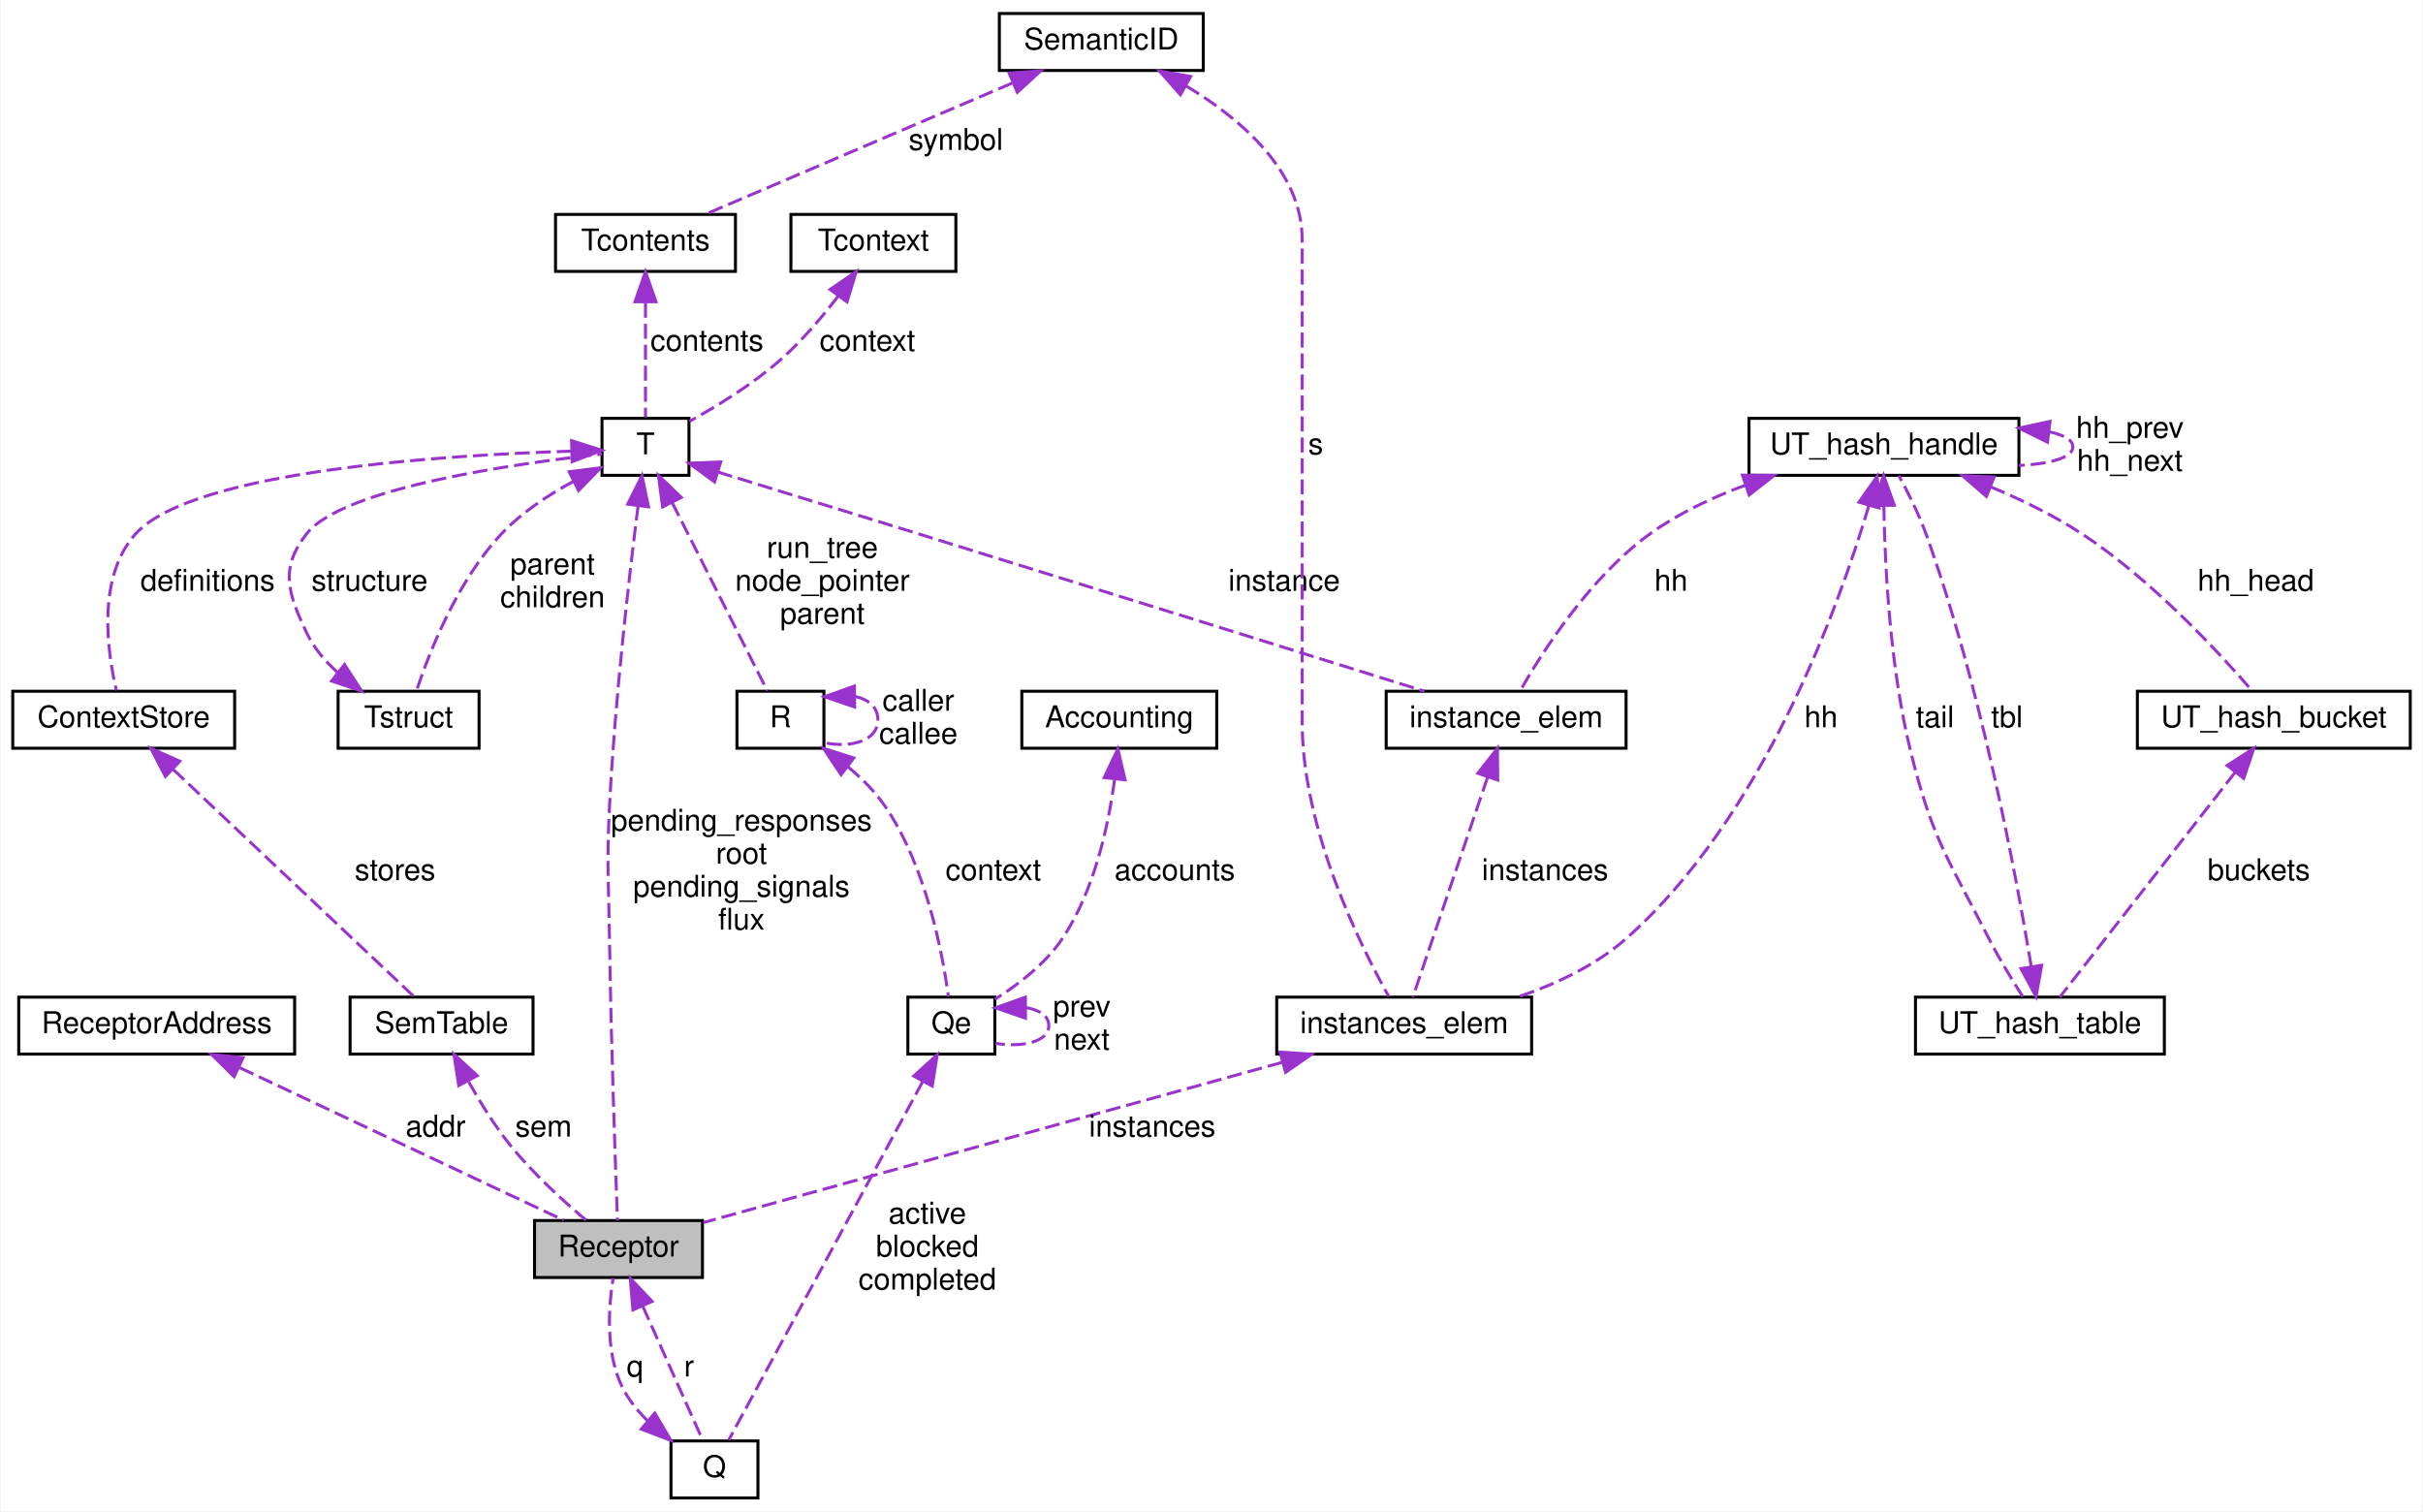
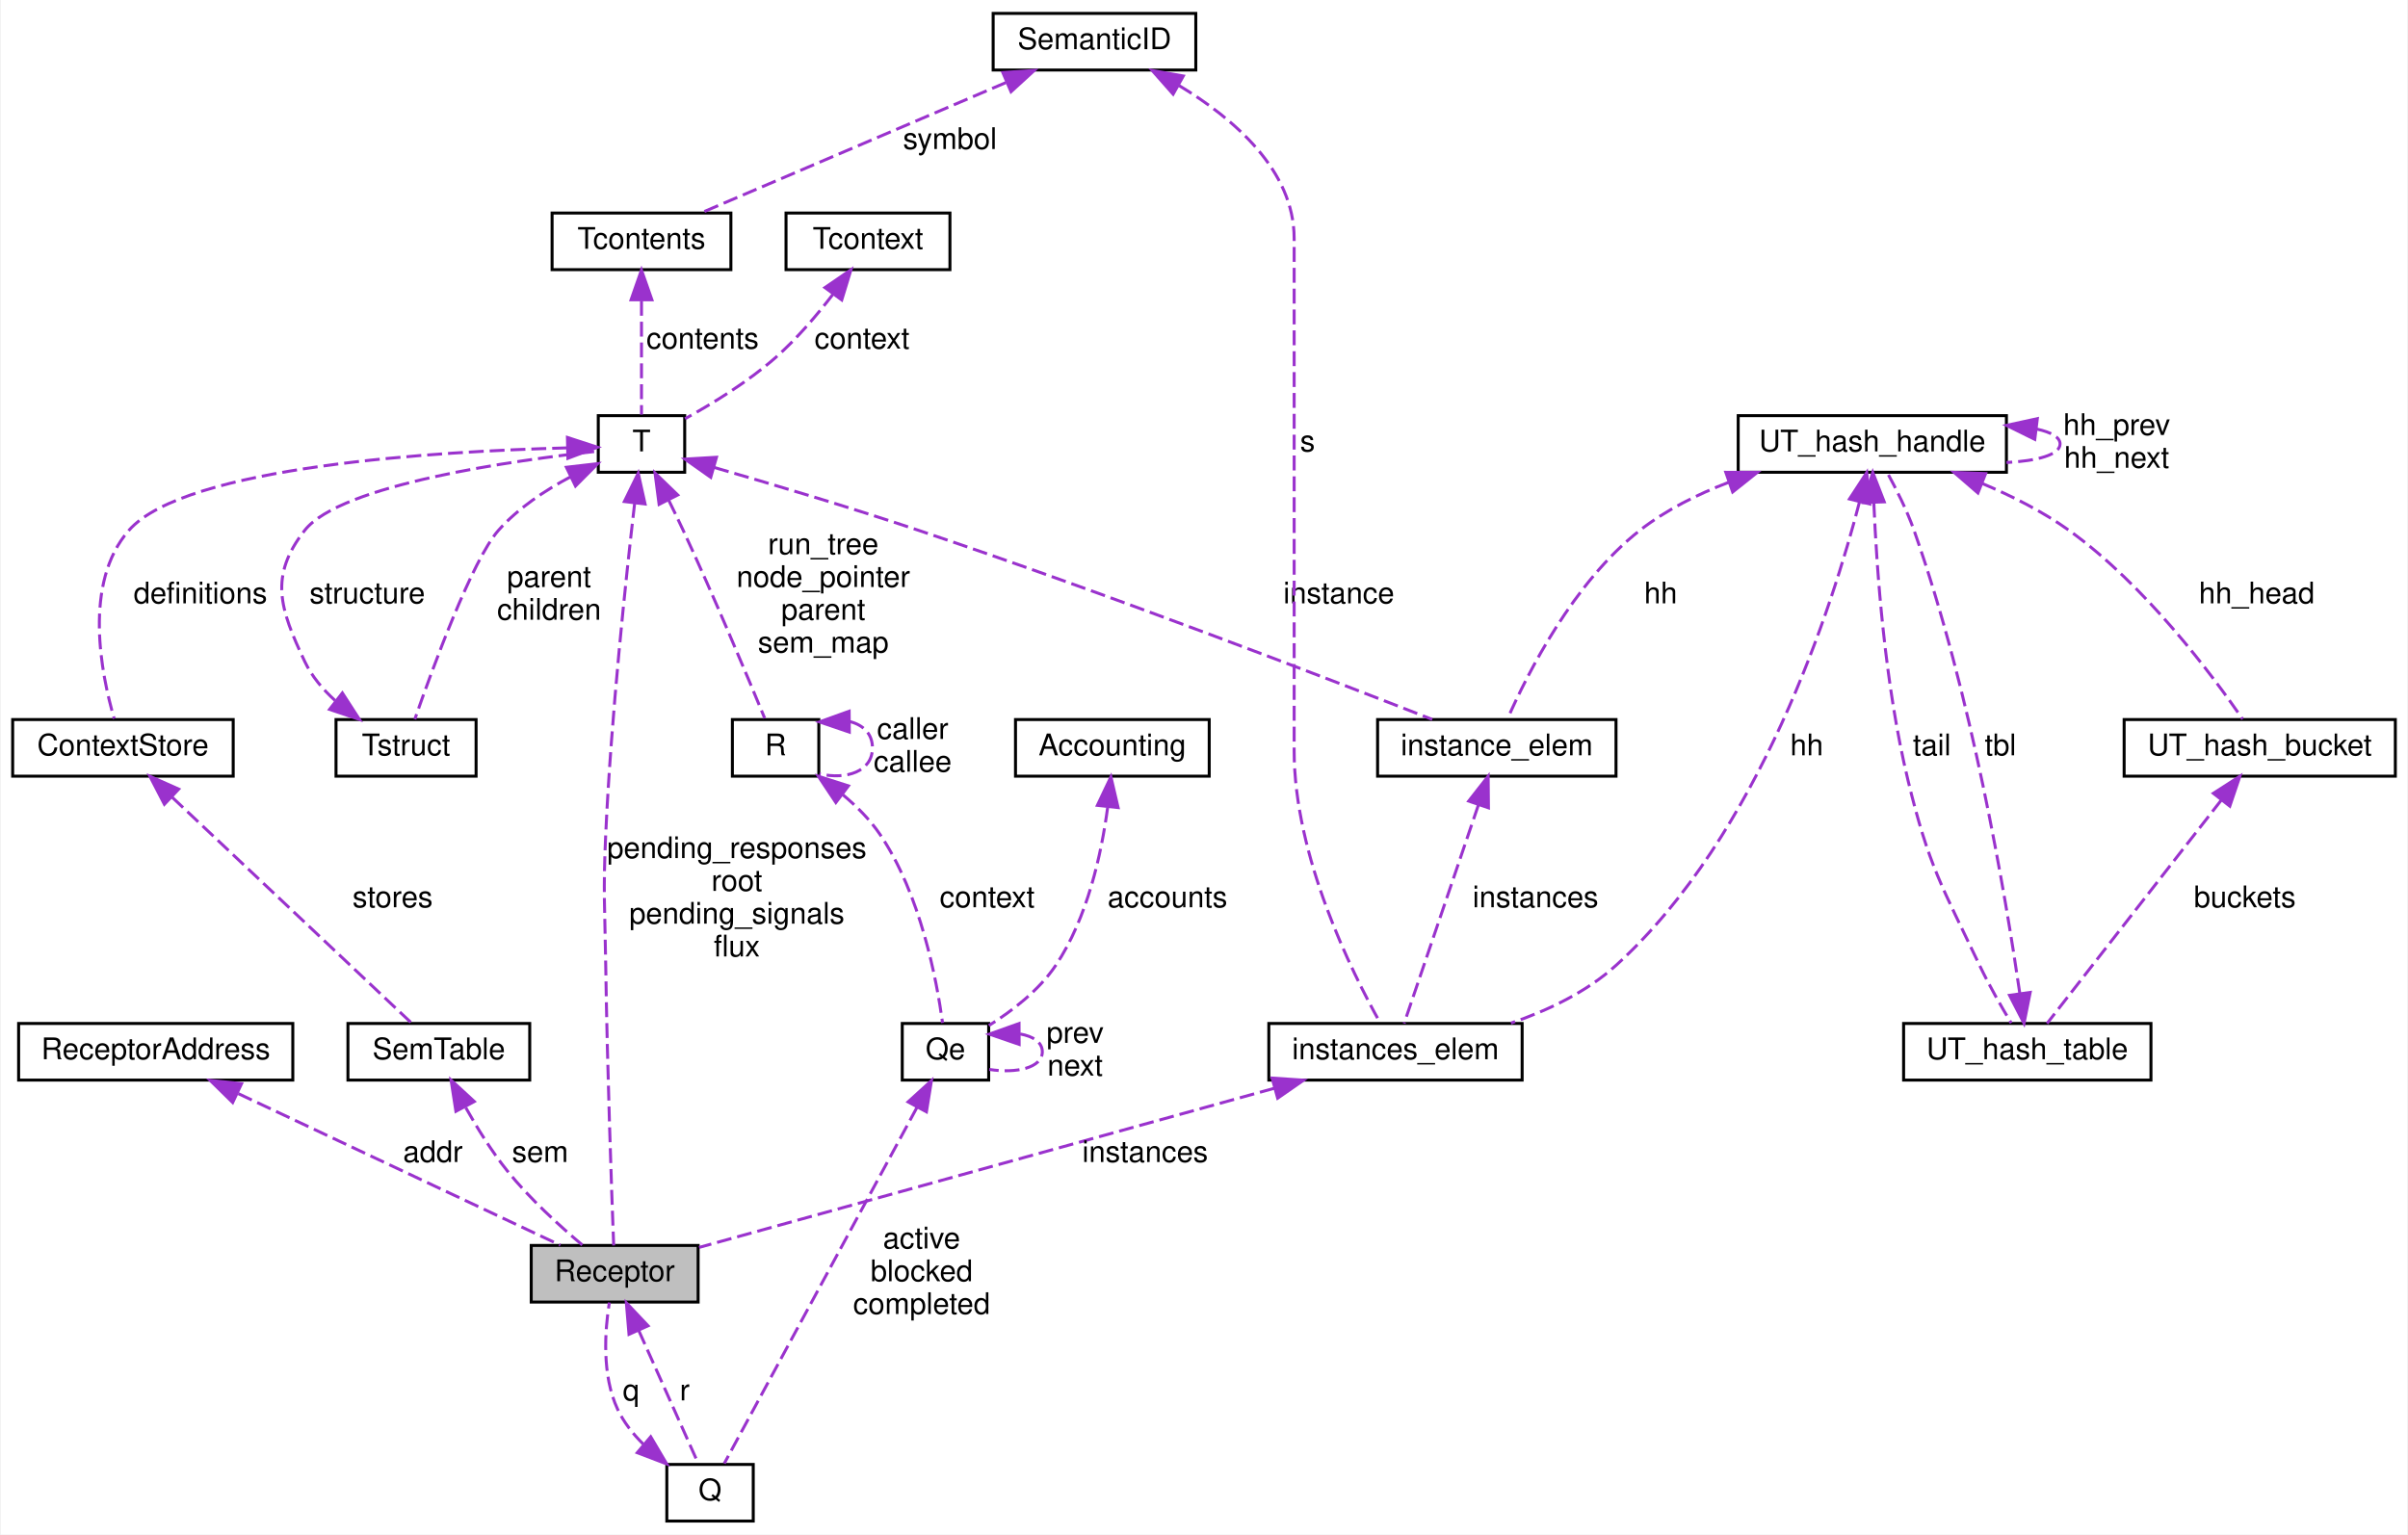
- <svg xmlns="http://www.w3.org/2000/svg" xmlns:xlink="http://www.w3.org/1999/xlink" width="808pt" height="504pt" viewBox="0.00 0.00 807.50 504.00">
-   <g id="graph0" class="graph" transform="scale(1 1) rotate(0) translate(4 500)">
-     <polygon fill="white" stroke="none" points="-4,4 -4,-500 803.5,-500 803.5,4 -4,4" />
+ <svg xmlns="http://www.w3.org/2000/svg" xmlns:xlink="http://www.w3.org/1999/xlink" width="808pt" height="515pt" viewBox="0.00 0.00 807.50 515.00">
+   <g id="graph0" class="graph" transform="scale(1 1) rotate(0) translate(4 511)">
+     <polygon fill="white" stroke="none" points="-4,4 -4,-511 803.5,-511 803.5,4 -4,4" />
    <g id="node1" class="node">
      <polygon fill="#bfbfbf" stroke="black" points="174,-74 174,-93 230,-93 230,-74 174,-74" />
      <text text-anchor="middle" x="202" y="-81" font-family="Helvetica,sans-Serif" font-size="10.00">Receptor</text>
    </g>
    <g id="node15" class="node">
      <g id="a_node15">
        <a xlink:href="structQ.html" target="_top" xlink:title="Q">
          <polygon fill="white" stroke="black" points="219.5,-0.5 219.5,-19.5 248.5,-19.5 248.5,-0.5 219.5,-0.5" />
          <text text-anchor="middle" x="234" y="-7.5" font-family="Helvetica,sans-Serif" font-size="10.00">Q</text>
        </a>
      </g>
    </g>
    <g id="edge28" class="edge">
      <path fill="none" stroke="#9a32cd" stroke-dasharray="5,2" d="M210.088,-64.429C216.466,-50.178 225.086,-30.917 230.044,-19.839" />
      <polygon fill="#9a32cd" stroke="#9a32cd" points="206.814,-63.175 205.924,-73.733 213.204,-66.035 206.814,-63.175" />
      <text text-anchor="middle" x="225.5" y="-41" font-family="Helvetica,sans-Serif" font-size="10.00"> r</text>
    </g>
    <g id="node2" class="node">
      <g id="a_node2">
        <a xlink:href="structReceptorAddress.html" target="_top" xlink:title="ReceptorAddress">
          <polygon fill="white" stroke="black" points="2,-148.5 2,-167.5 94,-167.5 94,-148.5 2,-148.5" />
          <text text-anchor="middle" x="48" y="-155.5" font-family="Helvetica,sans-Serif" font-size="10.00">ReceptorAddress</text>
        </a>
      </g>
    </g>
    <g id="edge1" class="edge">
      <path fill="none" stroke="#9a32cd" stroke-dasharray="5,2" d="M75.718,-143.951C107.008,-129.22 157.023,-105.674 183.753,-93.09" />
      <polygon fill="#9a32cd" stroke="#9a32cd" points="73.827,-140.973 66.271,-148.399 76.809,-147.306 73.827,-140.973" />
      <text text-anchor="middle" x="141" y="-121" font-family="Helvetica,sans-Serif" font-size="10.00"> addr</text>
    </g>
    <g id="node3" class="node">
      <g id="a_node3">
        <a xlink:href="structSemTable.html" target="_top" xlink:title="SemTable">
          <polygon fill="white" stroke="black" points="112.5,-148.5 112.5,-167.5 173.5,-167.5 173.5,-148.5 112.5,-148.5" />
          <text text-anchor="middle" x="143" y="-155.5" font-family="Helvetica,sans-Serif" font-size="10.00">SemTable</text>
        </a>
      </g>
    </g>
    <g id="edge2" class="edge">
      <path fill="none" stroke="#9a32cd" stroke-dasharray="5,2" d="M152.042,-139.241C155.925,-132.32 160.772,-124.504 166,-118 173.489,-108.684 183.553,-99.539 191.137,-93.163" />
      <polygon fill="#9a32cd" stroke="#9a32cd" points="148.729,-138.015 147.11,-148.486 154.905,-141.31 148.729,-138.015" />
      <text text-anchor="middle" x="177" y="-121" font-family="Helvetica,sans-Serif" font-size="10.00"> sem</text>
    </g>
    <g id="node4" class="node">
      <g id="a_node4">
        <a xlink:href="structContextStore.html" target="_top" xlink:title="ContextStore">
          <polygon fill="white" stroke="black" points="0,-250.5 0,-269.5 74,-269.5 74,-250.5 0,-250.5" />
          <text text-anchor="middle" x="37" y="-257.5" font-family="Helvetica,sans-Serif" font-size="10.00">ContextStore</text>
        </a>
      </g>
    </g>
    <g id="edge3" class="edge">
      <path fill="none" stroke="#9a32cd" stroke-dasharray="5,2" d="M53.537,-243.399C76.212,-222.008 116.168,-184.313 133.985,-167.504" />
      <polygon fill="#9a32cd" stroke="#9a32cd" points="50.91,-241.066 46.038,-250.474 55.713,-246.158 50.91,-241.066" />
      <text text-anchor="middle" x="127.5" y="-206.5" font-family="Helvetica,sans-Serif" font-size="10.00"> stores</text>
    </g>
    <g id="node5" class="node">
      <g id="a_node5">
        <a xlink:href="structT.html" target="_top" xlink:title="T">
-           <polygon fill="white" stroke="black" points="196.5,-341.5 196.5,-360.5 225.5,-360.5 225.5,-341.5 196.5,-341.5" />
-           <text text-anchor="middle" x="211" y="-348.5" font-family="Helvetica,sans-Serif" font-size="10.00">T</text>
+           <polygon fill="white" stroke="black" points="196.5,-352.5 196.5,-371.5 225.5,-371.5 225.5,-352.5 196.5,-352.5" />
+           <text text-anchor="middle" x="211" y="-359.5" font-family="Helvetica,sans-Serif" font-size="10.00">T</text>
        </a>
      </g>
    </g>
    <g id="edge29" class="edge">
-       <path fill="none" stroke="#9a32cd" stroke-dasharray="5,2" d="M208.545,-331.442C205.587,-308.067 200.793,-266.644 199,-231 198.018,-211.469 198.714,-206.553 199,-187 199.51,-152.11 200.998,-110.562 201.667,-93.002" />
-       <polygon fill="#9a32cd" stroke="#9a32cd" points="205.074,-331.894 209.828,-341.362 212.016,-330.996 205.074,-331.894" />
+       <path fill="none" stroke="#9a32cd" stroke-dasharray="5,2" d="M208.713,-342.166C205.772,-316.913 200.827,-270.661 199,-231 198.1,-211.465 198.714,-206.553 199,-187 199.51,-152.11 200.998,-110.562 201.667,-93.002" />
+       <polygon fill="#9a32cd" stroke="#9a32cd" points="205.249,-342.675 209.905,-352.192 212.2,-341.849 205.249,-342.675" />
      <text text-anchor="middle" x="243" y="-223" font-family="Helvetica,sans-Serif" font-size="10.00"> pending_responses</text>
      <text text-anchor="middle" x="243" y="-212" font-family="Helvetica,sans-Serif" font-size="10.00">root</text>
      <text text-anchor="middle" x="243" y="-201" font-family="Helvetica,sans-Serif" font-size="10.00">pending_signals</text>
      <text text-anchor="middle" x="243" y="-190" font-family="Helvetica,sans-Serif" font-size="10.00">flux</text>
    </g>
    <g id="edge4" class="edge">
-       <path fill="none" stroke="#9a32cd" stroke-dasharray="5,2" d="M186.402,-349.564C144.045,-348.251 60.038,-342.996 41,-322 28.025,-307.691 31.477,-282.896 34.557,-269.757" />
-       <polygon fill="#9a32cd" stroke="#9a32cd" points="186.359,-353.064 196.447,-349.825 186.541,-346.066 186.359,-353.064" />
-       <text text-anchor="middle" x="65" y="-303" font-family="Helvetica,sans-Serif" font-size="10.00"> definitions</text>
+       <path fill="none" stroke="#9a32cd" stroke-dasharray="5,2" d="M186.034,-360.682C143.055,-359.553 57.872,-354.578 39,-333 23.523,-315.304 29.699,-284.769 34.072,-269.796" />
+       <polygon fill="#9a32cd" stroke="#9a32cd" points="186.155,-364.185 196.227,-360.897 186.303,-357.186 186.155,-364.185" />
+       <text text-anchor="middle" x="63" y="-308.5" font-family="Helvetica,sans-Serif" font-size="10.00"> definitions</text>
    </g>
    <g id="node6" class="node">
      <g id="a_node6">
        <a xlink:href="structTstruct.html" target="_top" xlink:title="Tstruct">
          <polygon fill="white" stroke="black" points="108.5,-250.5 108.5,-269.5 155.5,-269.5 155.5,-250.5 108.5,-250.5" />
          <text text-anchor="middle" x="132" y="-257.5" font-family="Helvetica,sans-Serif" font-size="10.00">Tstruct</text>
        </a>
      </g>
    </g>
    <g id="edge6" class="edge">
-       <path fill="none" stroke="#9a32cd" stroke-dasharray="5,2" d="M187.051,-339.525C178.696,-335.023 169.735,-329.137 163,-322 148.324,-306.449 138.96,-282.609 134.694,-269.825" />
-       <polygon fill="#9a32cd" stroke="#9a32cd" points="185.563,-342.694 196.075,-344.014 188.68,-336.426 185.563,-342.694" />
-       <text text-anchor="middle" x="180" y="-308.5" font-family="Helvetica,sans-Serif" font-size="10.00"> parent</text>
-       <text text-anchor="middle" x="180" y="-297.5" font-family="Helvetica,sans-Serif" font-size="10.00">children</text>
+       <path fill="none" stroke="#9a32cd" stroke-dasharray="5,2" d="M187.159,-350.946C178.674,-346.446 169.598,-340.453 163,-333 154.204,-323.065 140.822,-286.49 134.943,-269.624" />
+       <polygon fill="#9a32cd" stroke="#9a32cd" points="185.799,-354.176 196.324,-355.39 188.853,-347.878 185.799,-354.176" />
+       <text text-anchor="middle" x="180" y="-314" font-family="Helvetica,sans-Serif" font-size="10.00"> parent</text>
+       <text text-anchor="middle" x="180" y="-303" font-family="Helvetica,sans-Serif" font-size="10.00">children</text>
    </g>
    <g id="node14" class="node">
      <g id="a_node14">
        <a xlink:href="structinstance__elem.html" target="_top" xlink:title="instance_elem">
          <polygon fill="white" stroke="black" points="458,-250.5 458,-269.5 538,-269.5 538,-250.5 458,-250.5" />
          <text text-anchor="middle" x="498" y="-257.5" font-family="Helvetica,sans-Serif" font-size="10.00">instance_elem</text>
        </a>
      </g>
    </g>
    <g id="edge19" class="edge">
-       <path fill="none" stroke="#9a32cd" stroke-dasharray="5,2" d="M235.104,-342.606C253.45,-336.974 279.322,-329.018 302,-322 362.259,-303.352 432.888,-281.33 470.74,-269.514" />
-       <polygon fill="#9a32cd" stroke="#9a32cd" points="234.037,-339.273 225.504,-345.553 236.091,-345.965 234.037,-339.273" />
-       <text text-anchor="middle" x="424" y="-303" font-family="Helvetica,sans-Serif" font-size="10.00"> instance</text>
+       <path fill="none" stroke="#9a32cd" stroke-dasharray="5,2" d="M235.432,-354.1C254.266,-348.671 280.909,-340.752 304,-333 367.176,-311.79 440.658,-283.513 476.339,-269.548" />
+       <polygon fill="#9a32cd" stroke="#9a32cd" points="234.239,-350.801 225.587,-356.916 236.164,-357.531 234.239,-350.801" />
+       <text text-anchor="middle" x="445" y="-308.5" font-family="Helvetica,sans-Serif" font-size="10.00"> instance</text>
    </g>
    <g id="node17" class="node">
      <g id="a_node17">
        <a xlink:href="structR.html" target="_top" xlink:title="R">
          <polygon fill="white" stroke="black" points="241.5,-250.5 241.5,-269.5 270.5,-269.5 270.5,-250.5 241.5,-250.5" />
          <text text-anchor="middle" x="256" y="-257.5" font-family="Helvetica,sans-Serif" font-size="10.00">R</text>
        </a>
      </g>
    </g>
    <g id="edge26" class="edge">
-       <path fill="none" stroke="#9a32cd" stroke-dasharray="5,2" d="M219.895,-332.408C229.475,-313.461 244.323,-284.094 251.632,-269.639" />
-       <polygon fill="#9a32cd" stroke="#9a32cd" points="216.704,-330.963 215.315,-341.466 222.95,-334.121 216.704,-330.963" />
-       <text text-anchor="middle" x="270" y="-314" font-family="Helvetica,sans-Serif" font-size="10.00"> run_tree</text>
-       <text text-anchor="middle" x="270" y="-303" font-family="Helvetica,sans-Serif" font-size="10.00">node_pointer</text>
-       <text text-anchor="middle" x="270" y="-292" font-family="Helvetica,sans-Serif" font-size="10.00">parent</text>
+       <path fill="none" stroke="#9a32cd" stroke-dasharray="5,2" d="M220.19,-342.999C221.825,-339.689 223.488,-336.253 225,-333 235.44,-310.539 246.704,-283.623 252.344,-269.94" />
+       <polygon fill="#9a32cd" stroke="#9a32cd" points="216.911,-341.729 215.544,-352.235 223.164,-344.874 216.911,-341.729" />
+       <text text-anchor="middle" x="272" y="-325" font-family="Helvetica,sans-Serif" font-size="10.00"> run_tree</text>
+       <text text-anchor="middle" x="272" y="-314" font-family="Helvetica,sans-Serif" font-size="10.00">node_pointer</text>
+       <text text-anchor="middle" x="272" y="-303" font-family="Helvetica,sans-Serif" font-size="10.00">parent</text>
+       <text text-anchor="middle" x="272" y="-292" font-family="Helvetica,sans-Serif" font-size="10.00">sem_map</text>
    </g>
    <g id="edge5" class="edge">
-       <path fill="none" stroke="#9a32cd" stroke-dasharray="5,2" d="M108.181,-275.899C104.058,-279.639 100.347,-284.027 98,-289 91.74,-302.264 88.962,-310.449 98,-322 110.081,-337.44 168.745,-345.559 196.452,-348.585" />
+       <path fill="none" stroke="#9a32cd" stroke-dasharray="5,2" d="M108.181,-275.899C104.058,-279.639 100.347,-284.027 98,-289 89.654,-306.685 85.949,-317.599 98,-333 110.081,-348.44 168.745,-356.559 196.452,-359.585" />
      <polygon fill="#9a32cd" stroke="#9a32cd" points="110.629,-278.429 116.369,-269.524 106.329,-272.906 110.629,-278.429" />
-       <text text-anchor="middle" x="119" y="-303" font-family="Helvetica,sans-Serif" font-size="10.00"> structure</text>
+       <text text-anchor="middle" x="119" y="-308.5" font-family="Helvetica,sans-Serif" font-size="10.00"> structure</text>
    </g>
    <g id="node7" class="node">
      <g id="a_node7">
        <a xlink:href="structTcontext.html" target="_top" xlink:title="Tcontext">
-           <polygon fill="white" stroke="black" points="259.5,-409.5 259.5,-428.5 314.5,-428.5 314.5,-409.5 259.5,-409.5" />
-           <text text-anchor="middle" x="287" y="-416.5" font-family="Helvetica,sans-Serif" font-size="10.00">Tcontext</text>
+           <polygon fill="white" stroke="black" points="259.5,-420.5 259.5,-439.5 314.5,-439.5 314.5,-420.5 259.5,-420.5" />
+           <text text-anchor="middle" x="287" y="-427.5" font-family="Helvetica,sans-Serif" font-size="10.00">Tcontext</text>
        </a>
      </g>
    </g>
    <g id="edge7" class="edge">
-       <path fill="none" stroke="#9a32cd" stroke-dasharray="5,2" d="M275.273,-401.263C269.877,-394.229 263.101,-386.248 256,-380 246.743,-371.856 234.847,-364.566 225.612,-359.467" />
-       <polygon fill="#9a32cd" stroke="#9a32cd" points="272.552,-403.472 281.29,-409.464 278.196,-399.331 272.552,-403.472" />
-       <text text-anchor="middle" x="285" y="-383" font-family="Helvetica,sans-Serif" font-size="10.00"> context</text>
+       <path fill="none" stroke="#9a32cd" stroke-dasharray="5,2" d="M275.273,-412.263C269.877,-405.229 263.101,-397.248 256,-391 246.743,-382.856 234.847,-375.566 225.612,-370.467" />
+       <polygon fill="#9a32cd" stroke="#9a32cd" points="272.552,-414.472 281.29,-420.464 278.196,-410.331 272.552,-414.472" />
+       <text text-anchor="middle" x="285" y="-394" font-family="Helvetica,sans-Serif" font-size="10.00"> context</text>
    </g>
    <g id="node8" class="node">
      <g id="a_node8">
        <a xlink:href="structTcontents.html" target="_top" xlink:title="Tcontents">
-           <polygon fill="white" stroke="black" points="181,-409.5 181,-428.5 241,-428.5 241,-409.5 181,-409.5" />
-           <text text-anchor="middle" x="211" y="-416.5" font-family="Helvetica,sans-Serif" font-size="10.00">Tcontents</text>
+           <polygon fill="white" stroke="black" points="181,-420.5 181,-439.5 241,-439.5 241,-420.5 181,-420.5" />
+           <text text-anchor="middle" x="211" y="-427.5" font-family="Helvetica,sans-Serif" font-size="10.00">Tcontents</text>
        </a>
      </g>
    </g>
    <g id="edge8" class="edge">
-       <path fill="none" stroke="#9a32cd" stroke-dasharray="5,2" d="M211,-399.041C211,-386.472 211,-370.563 211,-360.841" />
-       <polygon fill="#9a32cd" stroke="#9a32cd" points="207.5,-399.372 211,-409.372 214.5,-399.372 207.5,-399.372" />
-       <text text-anchor="middle" x="231.5" y="-383" font-family="Helvetica,sans-Serif" font-size="10.00"> contents</text>
+       <path fill="none" stroke="#9a32cd" stroke-dasharray="5,2" d="M211,-410.041C211,-397.472 211,-381.563 211,-371.841" />
+       <polygon fill="#9a32cd" stroke="#9a32cd" points="207.5,-410.372 211,-420.372 214.5,-410.372 207.5,-410.372" />
+       <text text-anchor="middle" x="231.5" y="-394" font-family="Helvetica,sans-Serif" font-size="10.00"> contents</text>
    </g>
    <g id="node9" class="node">
      <g id="a_node9">
        <a xlink:href="structSemanticID.html" target="_top" xlink:title="SemanticID">
-           <polygon fill="white" stroke="black" points="329,-476.5 329,-495.5 397,-495.5 397,-476.5 329,-476.5" />
-           <text text-anchor="middle" x="363" y="-483.5" font-family="Helvetica,sans-Serif" font-size="10.00">SemanticID</text>
+           <polygon fill="white" stroke="black" points="329,-487.5 329,-506.5 397,-506.5 397,-487.5 329,-487.5" />
+           <text text-anchor="middle" x="363" y="-494.5" font-family="Helvetica,sans-Serif" font-size="10.00">SemanticID</text>
        </a>
      </g>
    </g>
    <g id="edge9" class="edge">
-       <path fill="none" stroke="#9a32cd" stroke-dasharray="5,2" d="M333.257,-472.281C303.155,-459.409 257.429,-439.855 231.268,-428.667" />
-       <polygon fill="#9a32cd" stroke="#9a32cd" points="332.245,-475.655 342.816,-476.369 334.997,-469.218 332.245,-475.655" />
-       <text text-anchor="middle" x="314.5" y="-450" font-family="Helvetica,sans-Serif" font-size="10.00"> symbol</text>
+       <path fill="none" stroke="#9a32cd" stroke-dasharray="5,2" d="M333.257,-483.281C303.155,-470.409 257.429,-450.855 231.268,-439.667" />
+       <polygon fill="#9a32cd" stroke="#9a32cd" points="332.245,-486.655 342.816,-487.369 334.997,-480.218 332.245,-486.655" />
+       <text text-anchor="middle" x="314.5" y="-461" font-family="Helvetica,sans-Serif" font-size="10.00"> symbol</text>
    </g>
    <g id="node10" class="node">
      <g id="a_node10">
        <a xlink:href="structinstances__elem.html" target="_top" xlink:title="instances_elem">
          <polygon fill="white" stroke="black" points="421.5,-148.5 421.5,-167.5 506.5,-167.5 506.5,-148.5 421.5,-148.5" />
          <text text-anchor="middle" x="464" y="-155.5" font-family="Helvetica,sans-Serif" font-size="10.00">instances_elem</text>
        </a>
      </g>
    </g>
    <g id="edge20" class="edge">
-       <path fill="none" stroke="#9a32cd" stroke-dasharray="5,2" d="M391.355,-471.304C409.631,-460.286 430,-442.876 430,-420 430,-420 430,-420 430,-259 430,-223.609 449.325,-184.744 458.836,-167.758" />
-       <polygon fill="#9a32cd" stroke="#9a32cd" points="389.39,-468.393 382.379,-476.336 392.813,-474.498 389.39,-468.393" />
-       <text text-anchor="middle" x="434.5" y="-348.5" font-family="Helvetica,sans-Serif" font-size="10.00"> s</text>
+       <path fill="none" stroke="#9a32cd" stroke-dasharray="5,2" d="M391.355,-482.304C409.631,-471.286 430,-453.876 430,-431 430,-431 430,-431 430,-259 430,-223.609 449.325,-184.744 458.836,-167.758" />
+       <polygon fill="#9a32cd" stroke="#9a32cd" points="389.39,-479.393 382.379,-487.336 392.813,-485.498 389.39,-479.393" />
+       <text text-anchor="middle" x="434.5" y="-359.5" font-family="Helvetica,sans-Serif" font-size="10.00"> s</text>
    </g>
    <g id="edge10" class="edge">
      <path fill="none" stroke="#9a32cd" stroke-dasharray="5,2" d="M423.327,-145.745C369.744,-130.918 276.868,-105.217 230.315,-92.335" />
      <polygon fill="#9a32cd" stroke="#9a32cd" points="422.604,-149.176 433.175,-148.47 424.47,-142.43 422.604,-149.176" />
      <text text-anchor="middle" x="380" y="-121" font-family="Helvetica,sans-Serif" font-size="10.00"> instances</text>
    </g>
    <g id="node11" class="node">
      <g id="a_node11">
        <a xlink:href="structUT__hash__handle.html" target="_top" xlink:title="UT_hash_handle">
-           <polygon fill="white" stroke="black" points="579,-341.5 579,-360.5 669,-360.5 669,-341.5 579,-341.5" />
-           <text text-anchor="middle" x="624" y="-348.5" font-family="Helvetica,sans-Serif" font-size="10.00">UT_hash_handle</text>
+           <polygon fill="white" stroke="black" points="579,-352.5 579,-371.5 669,-371.5 669,-352.5 579,-352.5" />
+           <text text-anchor="middle" x="624" y="-359.5" font-family="Helvetica,sans-Serif" font-size="10.00">UT_hash_handle</text>
        </a>
      </g>
    </g>
    <g id="edge11" class="edge">
-       <path fill="none" stroke="#9a32cd" stroke-dasharray="5,2" d="M618.958,-331.357C608.99,-297.886 583.675,-227.345 538,-187 527.808,-177.997 514.432,-171.77 501.859,-167.518" />
-       <polygon fill="#9a32cd" stroke="#9a32cd" points="615.653,-332.53 621.757,-341.189 622.385,-330.613 615.653,-332.53" />
-       <text text-anchor="middle" x="603" y="-257.5" font-family="Helvetica,sans-Serif" font-size="10.00"> hh</text>
+       <path fill="none" stroke="#9a32cd" stroke-dasharray="5,2" d="M619.704,-342.567C610.614,-307.484 586.194,-230.718 538,-187 528.131,-178.048 515.117,-171.86 502.758,-167.626" />
+       <polygon fill="#9a32cd" stroke="#9a32cd" points="616.336,-343.527 622.128,-352.399 623.133,-341.852 616.336,-343.527" />
+       <text text-anchor="middle" x="602" y="-257.5" font-family="Helvetica,sans-Serif" font-size="10.00"> hh</text>
    </g>
    <g id="edge12" class="edge">
-       <path fill="none" stroke="#9a32cd" stroke-dasharray="5,2" d="M679.264,-355.98C684.026,-354.922 687,-353.262 687,-351 687,-347.381 679.386,-345.303 669.02,-344.765" />
-       <polygon fill="#9a32cd" stroke="#9a32cd" points="678.521,-352.545 669.02,-357.235 679.372,-359.493 678.521,-352.545" />
-       <text text-anchor="middle" x="706" y="-354" font-family="Helvetica,sans-Serif" font-size="10.00"> hh_prev</text>
-       <text text-anchor="middle" x="706" y="-343" font-family="Helvetica,sans-Serif" font-size="10.00">hh_next</text>
+       <path fill="none" stroke="#9a32cd" stroke-dasharray="5,2" d="M679.264,-366.98C684.026,-365.922 687,-364.262 687,-362 687,-358.381 679.386,-356.303 669.02,-355.765" />
+       <polygon fill="#9a32cd" stroke="#9a32cd" points="678.521,-363.545 669.02,-368.235 679.372,-370.493 678.521,-363.545" />
+       <text text-anchor="middle" x="706" y="-365" font-family="Helvetica,sans-Serif" font-size="10.00"> hh_prev</text>
+       <text text-anchor="middle" x="706" y="-354" font-family="Helvetica,sans-Serif" font-size="10.00">hh_next</text>
    </g>
    <g id="node12" class="node">
      <g id="a_node12">
        <a xlink:href="structUT__hash__table.html" target="_top" xlink:title="UT_hash_table">
          <polygon fill="white" stroke="black" points="634.5,-148.5 634.5,-167.5 717.5,-167.5 717.5,-148.5 634.5,-148.5" />
          <text text-anchor="middle" x="676" y="-155.5" font-family="Helvetica,sans-Serif" font-size="10.00">UT_hash_table</text>
        </a>
      </g>
    </g>
    <g id="edge16" class="edge">
-       <path fill="none" stroke="#9a32cd" stroke-dasharray="5,2" d="M623.956,-331.328C624.301,-310.841 626.028,-277.127 633,-249 640.189,-219.997 645.431,-213.622 659,-187 662.409,-180.312 666.822,-173.077 670.298,-167.636" />
-       <polygon fill="#9a32cd" stroke="#9a32cd" points="620.456,-331.451 623.883,-341.475 627.455,-331.501 620.456,-331.451" />
-       <text text-anchor="middle" x="641" y="-257.5" font-family="Helvetica,sans-Serif" font-size="10.00"> tail</text>
+       <path fill="none" stroke="#9a32cd" stroke-dasharray="5,2" d="M624.508,-342.298C625.459,-319.85 628.186,-281.205 636,-249 642.967,-220.285 647.301,-213.68 660,-187 663.176,-180.327 667.331,-173.091 670.61,-167.647" />
+       <polygon fill="#9a32cd" stroke="#9a32cd" points="621.005,-342.324 624.155,-352.44 628.001,-342.568 621.005,-342.324" />
+       <text text-anchor="middle" x="644" y="-257.5" font-family="Helvetica,sans-Serif" font-size="10.00"> tail</text>
    </g>
    <g id="node13" class="node">
      <g id="a_node13">
        <a xlink:href="structUT__hash__bucket.html" target="_top" xlink:title="UT_hash_bucket">
          <polygon fill="white" stroke="black" points="708.5,-250.5 708.5,-269.5 799.5,-269.5 799.5,-250.5 708.5,-250.5" />
          <text text-anchor="middle" x="754" y="-257.5" font-family="Helvetica,sans-Serif" font-size="10.00">UT_hash_bucket</text>
        </a>
      </g>
    </g>
    <g id="edge15" class="edge">
-       <path fill="none" stroke="#9a32cd" stroke-dasharray="5,2" d="M659.652,-337.626C669.842,-333.37 680.698,-328.112 690,-322 713.091,-306.828 735.351,-282.834 746.533,-269.925" />
-       <polygon fill="#9a32cd" stroke="#9a32cd" points="658.162,-334.451 650.159,-341.394 660.744,-340.958 658.162,-334.451" />
-       <text text-anchor="middle" x="748" y="-303" font-family="Helvetica,sans-Serif" font-size="10.00"> hh_head</text>
+       <path fill="none" stroke="#9a32cd" stroke-dasharray="5,2" d="M660.762,-348.782C670.728,-344.59 681.189,-339.326 690,-333 715.541,-314.662 738.084,-284.428 748.258,-269.66" />
+       <polygon fill="#9a32cd" stroke="#9a32cd" points="659.441,-345.541 651.428,-352.472 662.015,-352.05 659.441,-345.541" />
+       <text text-anchor="middle" x="753" y="-308.5" font-family="Helvetica,sans-Serif" font-size="10.00"> hh_head</text>
    </g>
    <g id="edge18" class="edge">
-       <path fill="none" stroke="#9a32cd" stroke-dasharray="5,2" d="M577.826,-338.218C566.795,-334.145 555.48,-328.831 546,-322 526.101,-307.662 510.235,-282.88 502.725,-269.75" />
-       <polygon fill="#9a32cd" stroke="#9a32cd" points="576.8,-341.566 587.394,-341.485 579.062,-334.942 576.8,-341.566" />
-       <text text-anchor="middle" x="553" y="-303" font-family="Helvetica,sans-Serif" font-size="10.00"> hh</text>
+       <path fill="none" stroke="#9a32cd" stroke-dasharray="5,2" d="M575.858,-349.137C565.35,-345.122 554.764,-339.854 546,-333 523.752,-315.601 508.294,-284.926 501.652,-269.859" />
+       <polygon fill="#9a32cd" stroke="#9a32cd" points="574.837,-352.488 585.432,-352.481 577.146,-345.879 574.837,-352.488" />
+       <text text-anchor="middle" x="553" y="-308.5" font-family="Helvetica,sans-Serif" font-size="10.00"> hh</text>
    </g>
    <g id="edge13" class="edge">
-       <path fill="none" stroke="#9a32cd" stroke-dasharray="5,2" d="M673.09,-177.829C668.008,-208.609 656.28,-271.347 638,-322 635.565,-328.748 631.919,-335.982 628.958,-341.406" />
-       <polygon fill="#9a32cd" stroke="#9a32cd" points="676.589,-178.116 674.712,-167.689 669.677,-177.01 676.589,-178.116" />
-       <text text-anchor="middle" x="665" y="-257.5" font-family="Helvetica,sans-Serif" font-size="10.00"> tbl</text>
+       <path fill="none" stroke="#9a32cd" stroke-dasharray="5,2" d="M673.471,-177.746C668.763,-210.097 657.341,-278.207 638,-333 635.612,-339.765 631.965,-346.998 628.991,-352.418" />
+       <polygon fill="#9a32cd" stroke="#9a32cd" points="676.98,-177.926 674.903,-167.536 670.048,-176.953 676.98,-177.926" />
+       <text text-anchor="middle" x="667" y="-257.5" font-family="Helvetica,sans-Serif" font-size="10.00"> tbl</text>
    </g>
    <g id="edge14" class="edge">
      <path fill="none" stroke="#9a32cd" stroke-dasharray="5,2" d="M741.166,-242.547C724.375,-221.019 695.572,-184.092 682.633,-167.504" />
      <polygon fill="#9a32cd" stroke="#9a32cd" points="738.44,-244.742 747.35,-250.474 743.959,-240.436 738.44,-244.742" />
      <text text-anchor="middle" x="749" y="-206.5" font-family="Helvetica,sans-Serif" font-size="10.00"> buckets</text>
    </g>
    <g id="edge17" class="edge">
      <path fill="none" stroke="#9a32cd" stroke-dasharray="5,2" d="M491.809,-240.792C484.422,-219.064 472.381,-183.649 466.891,-167.504" />
      <polygon fill="#9a32cd" stroke="#9a32cd" points="488.568,-242.133 495.101,-250.474 495.196,-239.88 488.568,-242.133" />
      <text text-anchor="middle" x="511" y="-206.5" font-family="Helvetica,sans-Serif" font-size="10.00"> instances</text>
    </g>
    <g id="edge21" class="edge">
      <path fill="none" stroke="#9a32cd" stroke-dasharray="5,2" d="M211.587,-26.33C208.126,-29.75 205.032,-33.666 203,-38 197.621,-49.475 198.723,-64.51 200.21,-73.835" />
      <polygon fill="#9a32cd" stroke="#9a32cd" points="214.097,-28.793 219.48,-19.667 209.581,-23.444 214.097,-28.793" />
      <text text-anchor="middle" x="207.5" y="-41" font-family="Helvetica,sans-Serif" font-size="10.00"> q</text>
    </g>
    <g id="node16" class="node">
      <g id="a_node16">
        <a xlink:href="structQe.html" target="_top" xlink:title="Qe">
          <polygon fill="white" stroke="black" points="298.5,-148.5 298.5,-167.5 327.5,-167.5 327.5,-148.5 298.5,-148.5" />
          <text text-anchor="middle" x="313" y="-155.5" font-family="Helvetica,sans-Serif" font-size="10.00">Qe</text>
        </a>
      </g>
    </g>
    <g id="edge22" class="edge">
      <path fill="none" stroke="#9a32cd" stroke-dasharray="5,2" d="M303.456,-139.362C286.455,-107.942 251.517,-43.373 238.78,-19.835" />
      <polygon fill="#9a32cd" stroke="#9a32cd" points="300.458,-141.175 308.295,-148.304 306.614,-137.844 300.458,-141.175" />
      <text text-anchor="middle" x="305" y="-92" font-family="Helvetica,sans-Serif" font-size="10.00"> active</text>
      <text text-anchor="middle" x="305" y="-81" font-family="Helvetica,sans-Serif" font-size="10.00">blocked</text>
      <text text-anchor="middle" x="305" y="-70" font-family="Helvetica,sans-Serif" font-size="10.00">completed</text>
    </g>
    <g id="edge23" class="edge">
      <path fill="none" stroke="#9a32cd" stroke-dasharray="5,2" d="M338.048,-163.981C342.441,-163.187 345.5,-161.194 345.5,-158 345.5,-152.621 336.824,-150.646 327.706,-152.075" />
      <polygon fill="#9a32cd" stroke="#9a32cd" points="337.725,-160.48 327.706,-163.925 337.687,-167.479 337.725,-160.48" />
      <text text-anchor="middle" x="356.5" y="-161" font-family="Helvetica,sans-Serif" font-size="10.00"> prev</text>
      <text text-anchor="middle" x="356.5" y="-150" font-family="Helvetica,sans-Serif" font-size="10.00">next</text>
    </g>
    <g id="edge24" class="edge">
      <path fill="none" stroke="#9a32cd" stroke-dasharray="5,2" d="M278.606,-244.234C283.216,-240.378 287.668,-235.909 291,-231 304.653,-210.885 310.08,-181.991 312.027,-167.694" />
      <polygon fill="#9a32cd" stroke="#9a32cd" points="276.217,-241.652 270.347,-250.473 280.436,-247.238 276.217,-241.652" />
      <text text-anchor="middle" x="327" y="-206.5" font-family="Helvetica,sans-Serif" font-size="10.00"> context</text>
    </g>
    <g id="edge25" class="edge">
-       <path fill="none" stroke="#9a32cd" stroke-dasharray="5,2" d="M281.048,-267.74C285.441,-266.713 288.5,-264.133 288.5,-260 288.5,-253.039 279.824,-250.483 270.706,-252.332" />
-       <polygon fill="#9a32cd" stroke="#9a32cd" points="280.731,-264.238 270.706,-267.668 280.682,-271.238 280.731,-264.238" />
+       <path fill="none" stroke="#9a32cd" stroke-dasharray="5,2" d="M281.048,-268.796C285.441,-267.629 288.5,-264.697 288.5,-260 288.5,-252.09 279.824,-249.185 270.706,-251.286" />
+       <polygon fill="#9a32cd" stroke="#9a32cd" points="280.734,-265.293 270.706,-268.714 280.678,-272.293 280.734,-265.293" />
      <text text-anchor="middle" x="302" y="-263" font-family="Helvetica,sans-Serif" font-size="10.00"> caller</text>
      <text text-anchor="middle" x="302" y="-252" font-family="Helvetica,sans-Serif" font-size="10.00">callee</text>
    </g>
    <g id="node18" class="node">
      <g id="a_node18">
        <a xlink:href="structAccounting.html" target="_top" xlink:title="Accounting">
          <polygon fill="white" stroke="black" points="336.5,-250.5 336.5,-269.5 401.5,-269.5 401.5,-250.5 336.5,-250.5" />
          <text text-anchor="middle" x="369" y="-257.5" font-family="Helvetica,sans-Serif" font-size="10.00">Accounting</text>
        </a>
      </g>
    </g>
    <g id="edge27" class="edge">
      <path fill="none" stroke="#9a32cd" stroke-dasharray="5,2" d="M367.406,-239.923C365.353,-224.538 360.669,-202.917 350,-187 344.349,-178.569 335.297,-171.654 327.562,-166.805" />
      <polygon fill="#9a32cd" stroke="#9a32cd" points="363.969,-240.706 368.518,-250.274 370.929,-239.958 363.969,-240.706" />
      <text text-anchor="middle" x="387.5" y="-206.5" font-family="Helvetica,sans-Serif" font-size="10.00"> accounts</text>
    </g>
  </g>
</svg>
